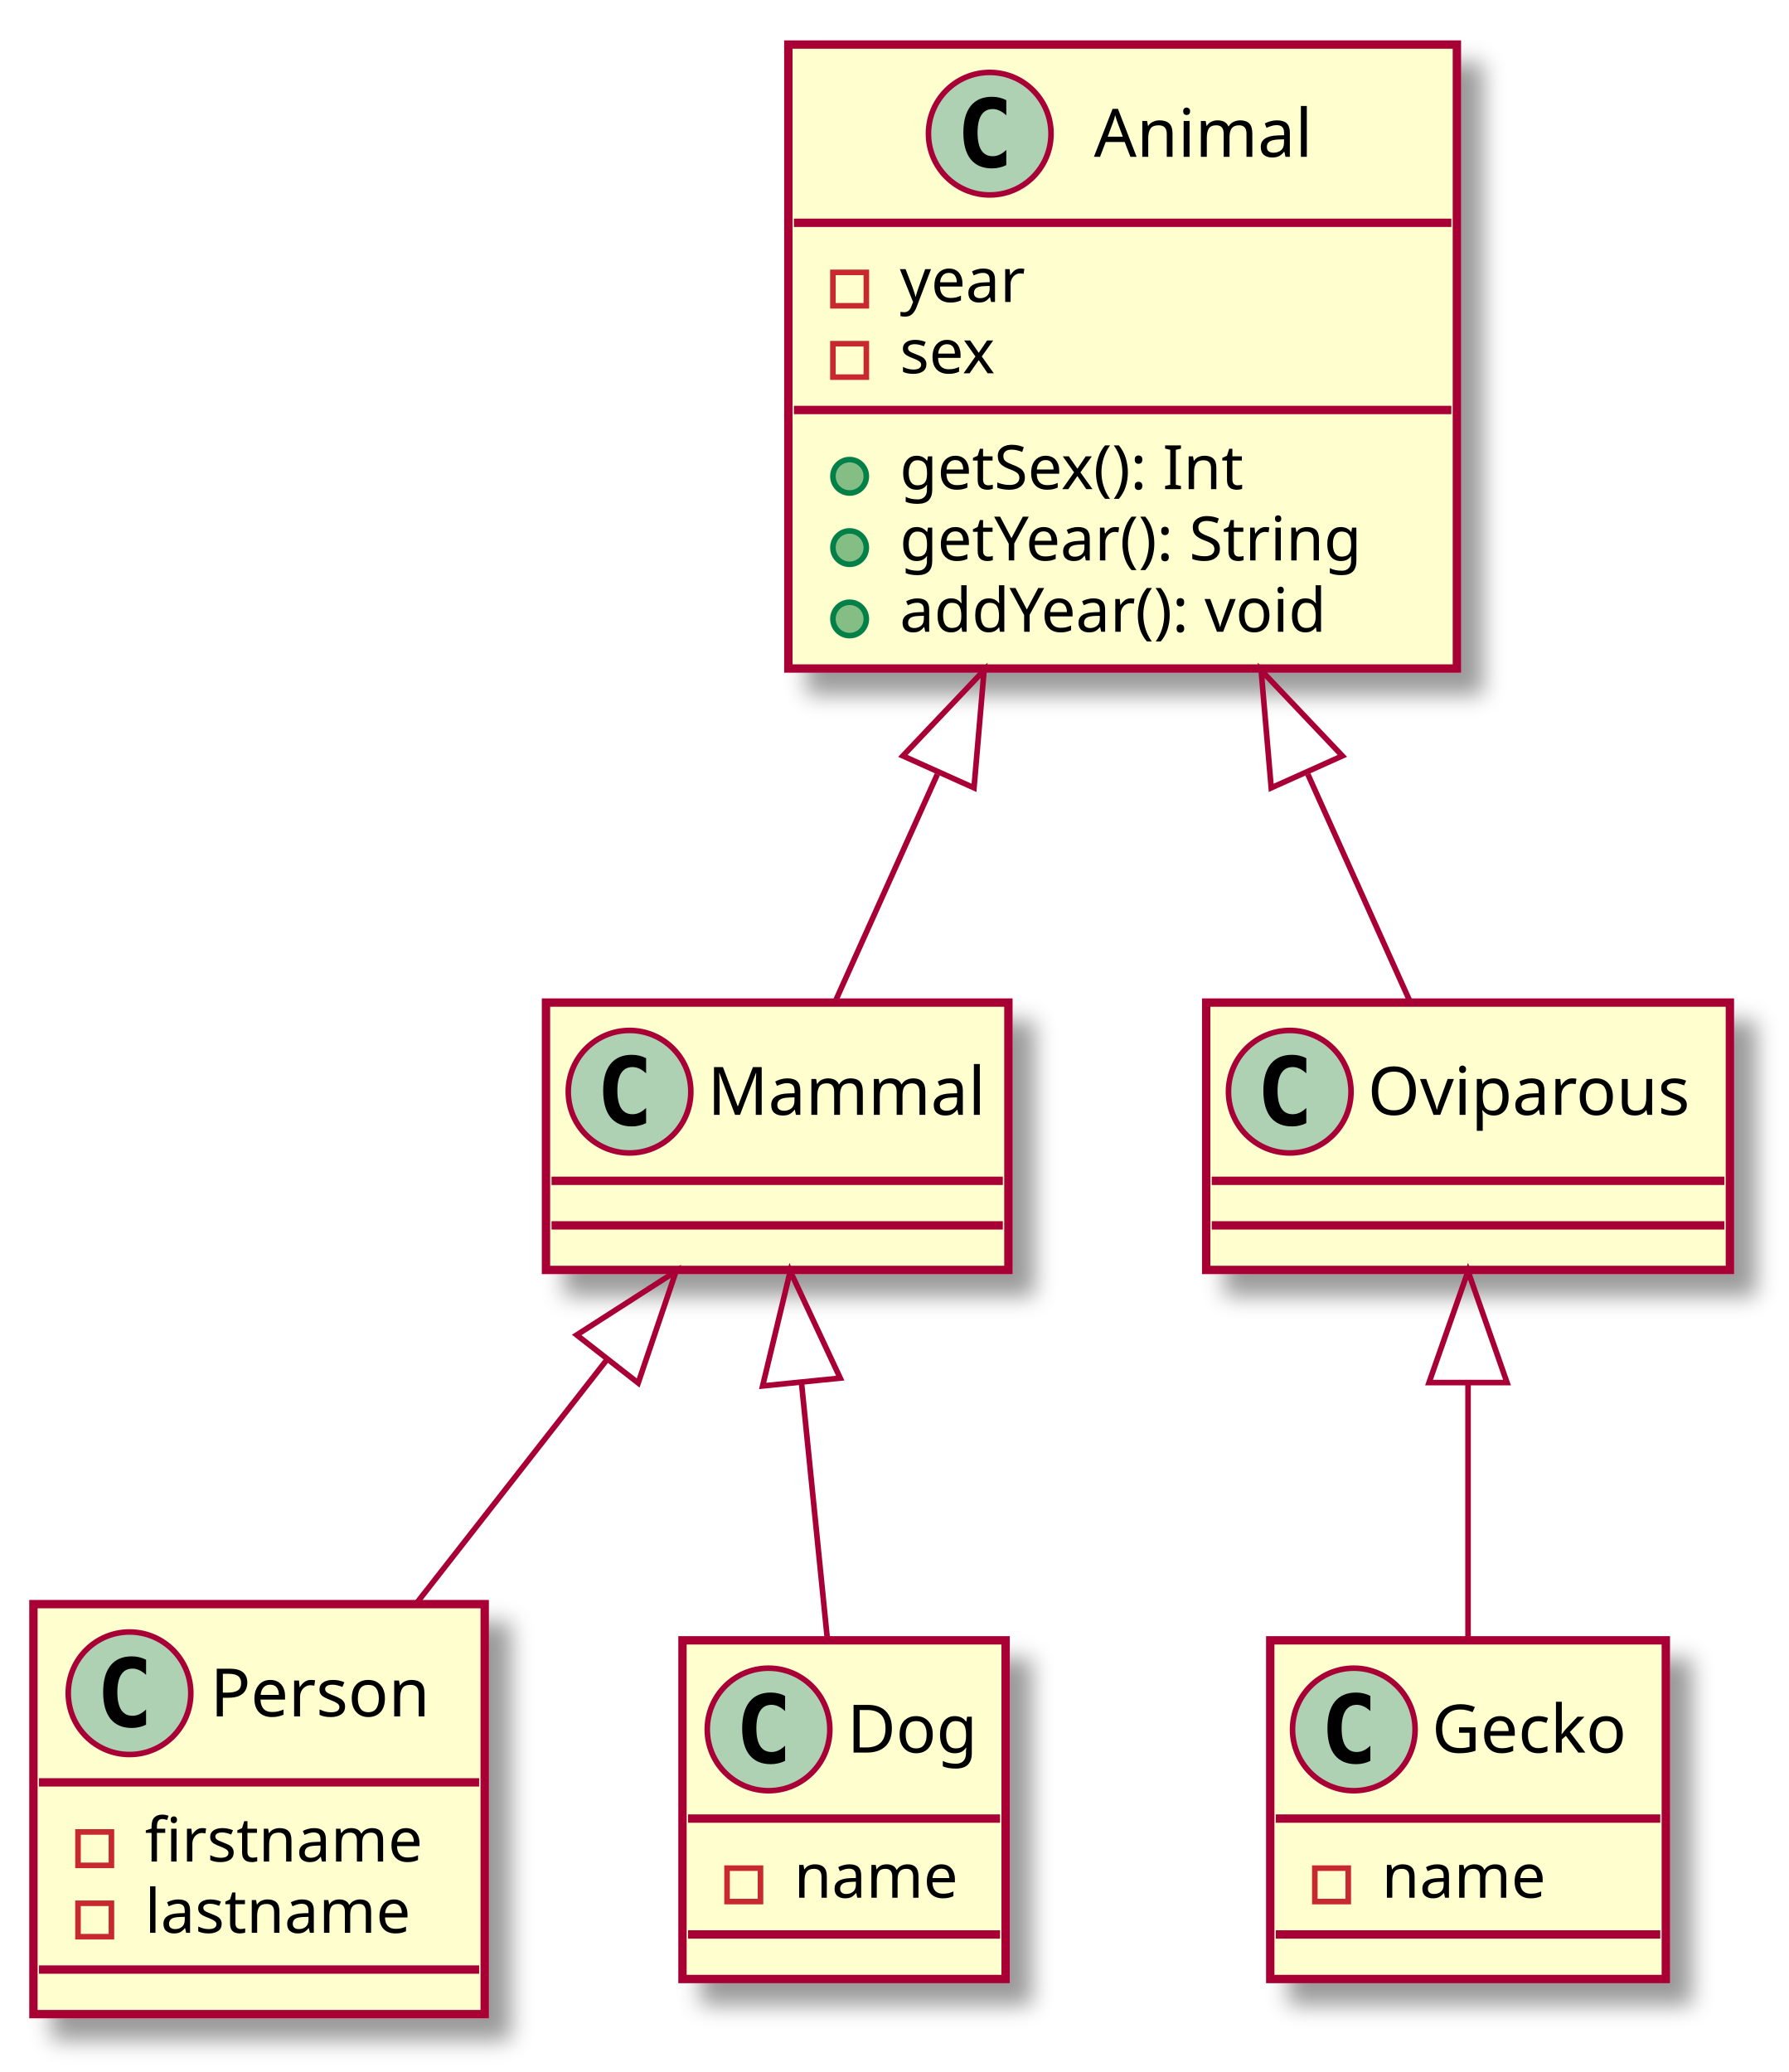
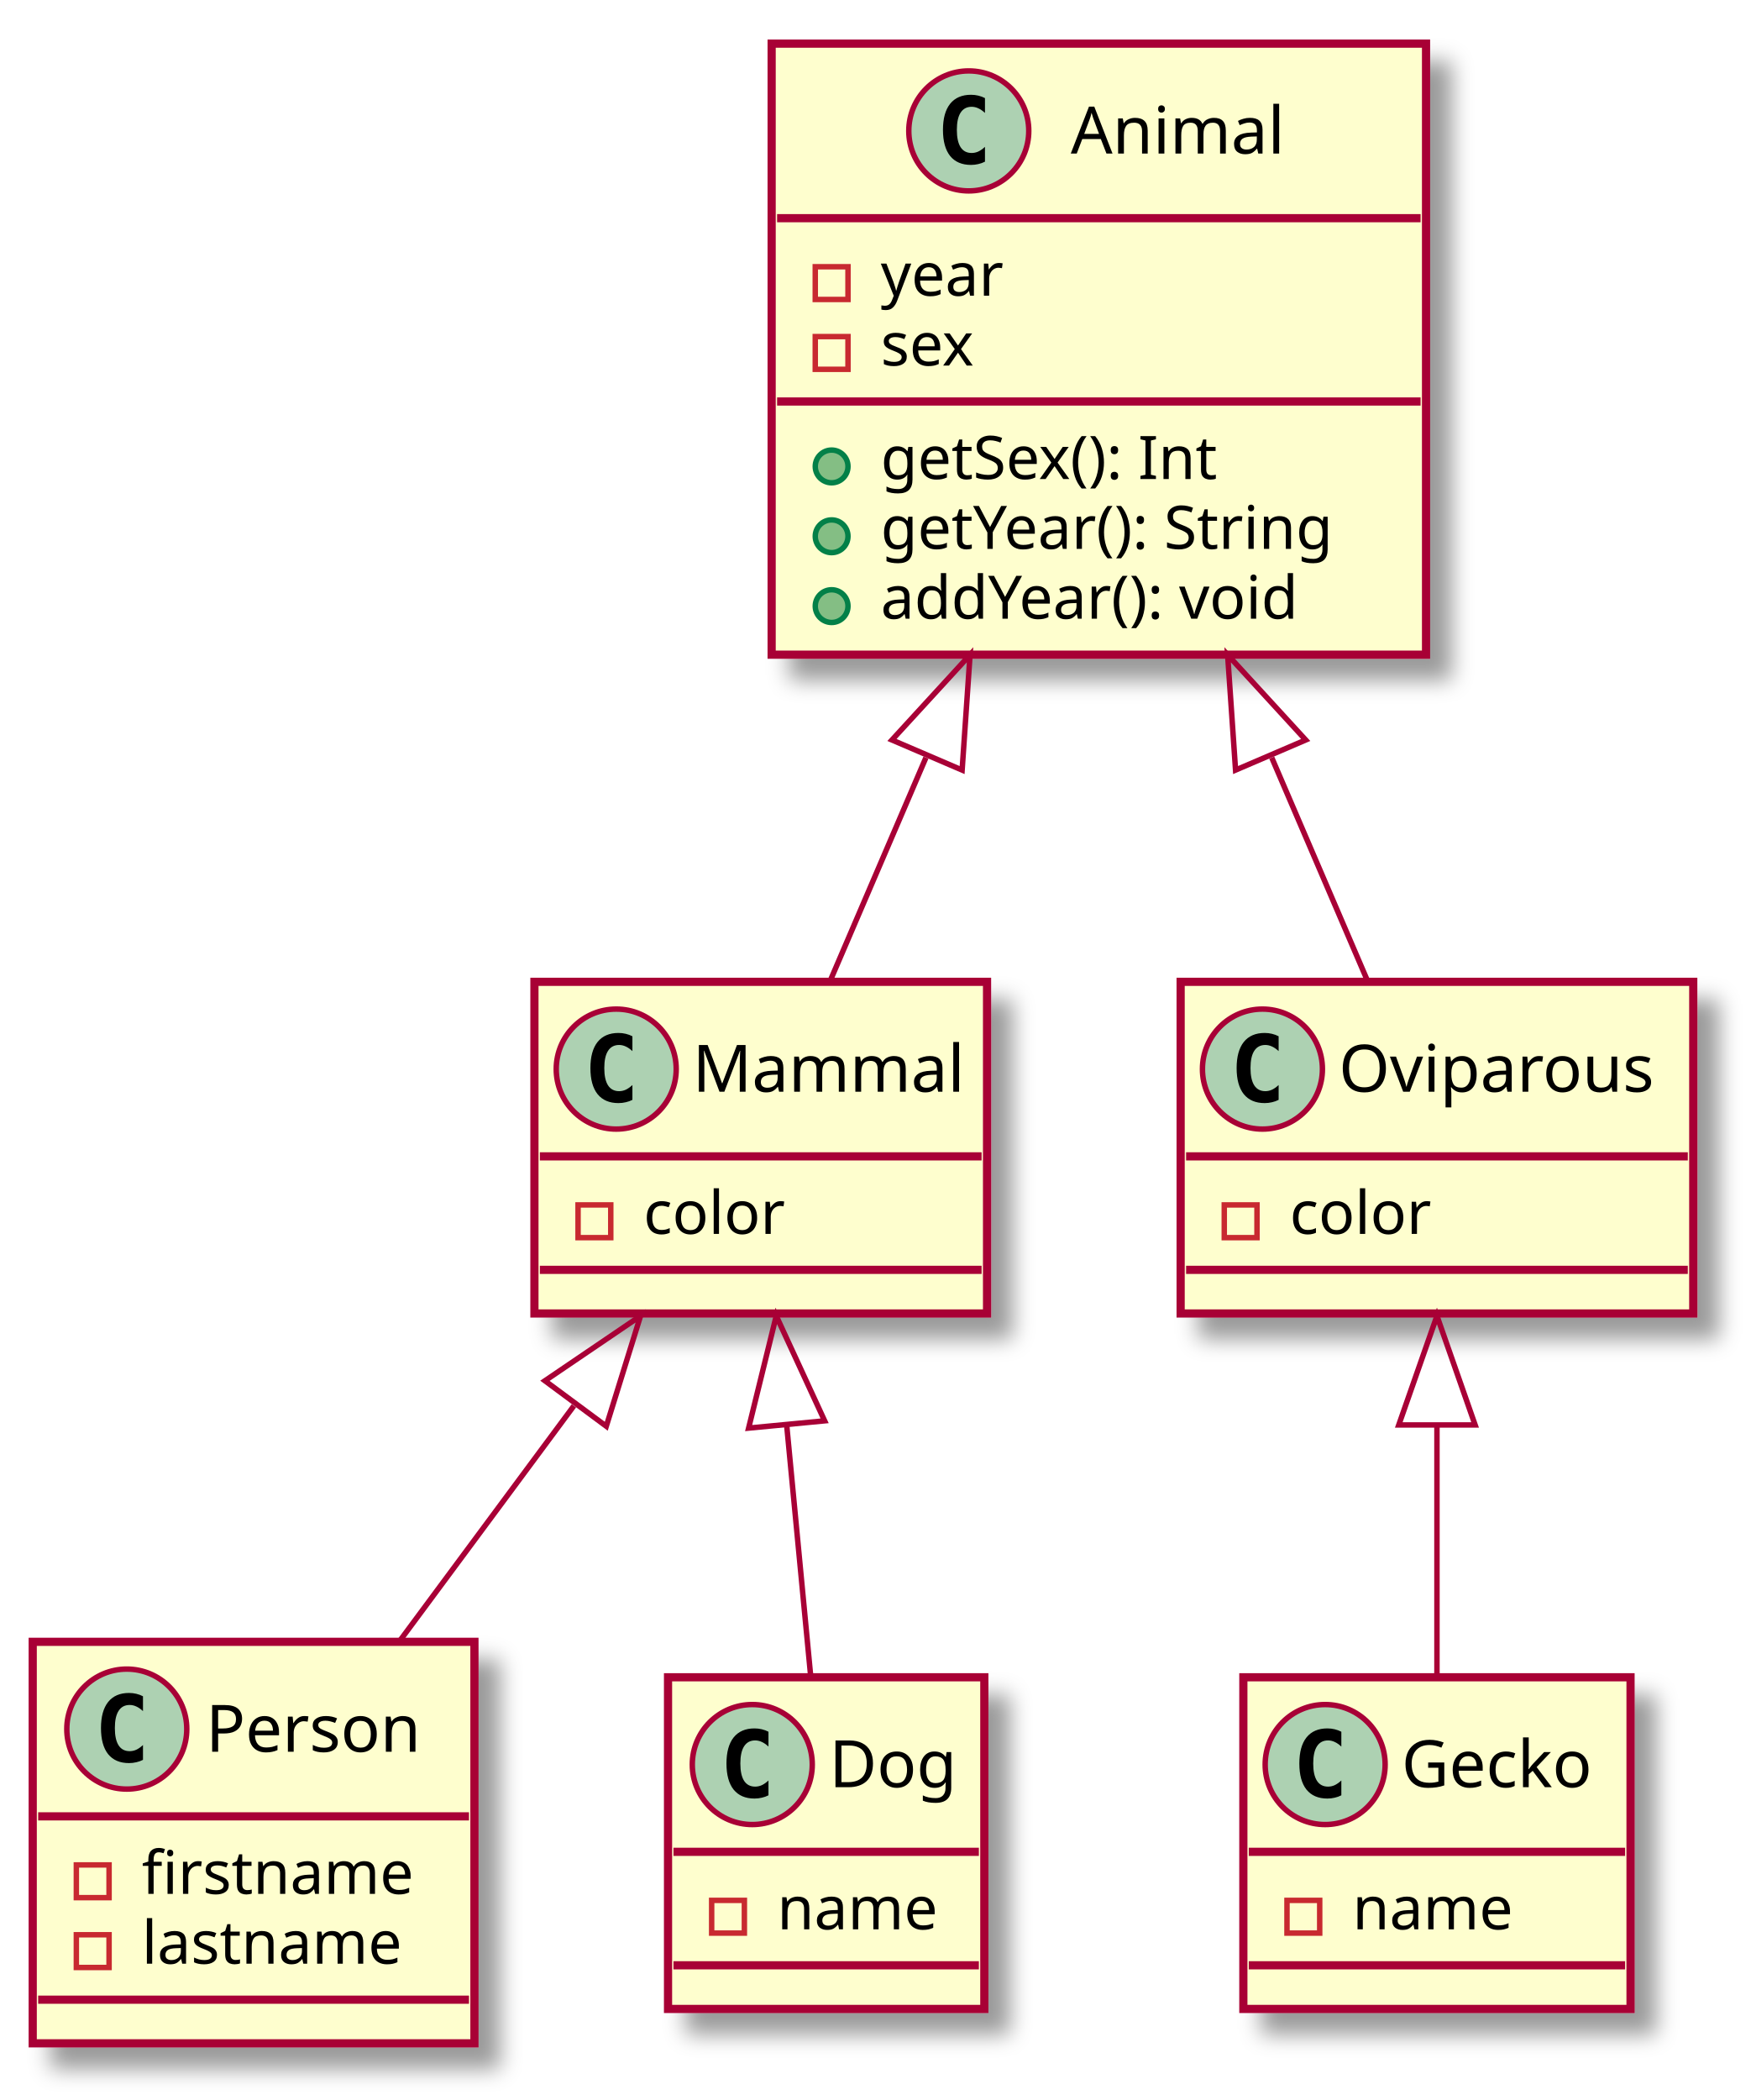
- <svg xmlns="http://www.w3.org/2000/svg" contentScriptType="application/ecmascript" contentStyleType="text/css" height="372px" preserveAspectRatio="none" style="width:321px;height:372px;" version="1.1" viewBox="0 0 321 372" width="321px" zoomAndPan="magnify">
+ <svg xmlns="http://www.w3.org/2000/svg" contentScriptType="application/ecmascript" contentStyleType="text/css" height="385px" preserveAspectRatio="none" style="width:321px;height:385px;" version="1.1" viewBox="0 0 321 385" width="321px" zoomAndPan="magnify">
  <defs>
-     <filter height="300%" id="f1apyoqlnazhfn" width="300%" x="-1" y="-1">
+     <filter height="300%" id="f10nyyidx9iipf" width="300%" x="-1" y="-1">
      <feGaussianBlur result="blurOut" stdDeviation="2.0" />
      <feColorMatrix in="blurOut" result="blurOut2" type="matrix" values="0 0 0 0 0 0 0 0 0 0 0 0 0 0 0 0 0 0 .4 0" />
      <feOffset dx="4.0" dy="4.0" in="blurOut2" result="blurOut3" />
      <feBlend in="SourceGraphic" in2="blurOut3" mode="normal" />
    </filter>
  </defs>
  <g>
-     <rect fill="#FEFECE" filter="url(#f1apyoqlnazhfn)" height="112.023" id="Animal" style="stroke: #A80036; stroke-width: 1.5;" width="120" x="141.5" y="8" />
+     <rect fill="#FEFECE" filter="url(#f10nyyidx9iipf)" height="112.023" id="Animal" style="stroke: #A80036; stroke-width: 1.5;" width="120" x="141.5" y="8" />
    <ellipse cx="177.65" cy="24" fill="#ADD1B2" rx="11" ry="11" style="stroke: #A80036; stroke-width: 1.0;" />
    <path d="M180.619,29.641 Q180.041,29.938 179.4,30.078 Q178.759,30.234 178.056,30.234 Q175.556,30.234 174.228,28.594 Q172.916,26.938 172.916,23.812 Q172.916,20.688 174.228,19.031 Q175.556,17.375 178.056,17.375 Q178.759,17.375 179.4,17.531 Q180.056,17.688 180.619,17.984 L180.619,20.703 Q179.994,20.125 179.4,19.859 Q178.806,19.578 178.181,19.578 Q176.838,19.578 176.15,20.656 Q175.463,21.719 175.463,23.812 Q175.463,25.906 176.15,26.984 Q176.838,28.047 178.181,28.047 Q178.806,28.047 179.4,27.781 Q179.994,27.5 180.619,26.922 L180.619,29.641 Z " />
    <text fill="#000000" font-family="sans-serif" font-size="12" lengthAdjust="spacingAndGlyphs" textLength="41" x="196.35" y="28.154">Animal</text>
    <line style="stroke: #A80036; stroke-width: 1.5;" x1="142.5" x2="260.5" y1="40" y2="40" />
    <rect fill="none" height="6" style="stroke: #C82930; stroke-width: 1.0;" width="6" x="149.5" y="48.902" />
    <text fill="#000000" font-family="sans-serif" font-size="11" lengthAdjust="spacingAndGlyphs" textLength="25" x="161.5" y="54.21">year</text>
    <rect fill="none" height="6" style="stroke: #C82930; stroke-width: 1.0;" width="6" x="149.5" y="61.707" />
    <text fill="#000000" font-family="sans-serif" font-size="11" lengthAdjust="spacingAndGlyphs" textLength="20" x="161.5" y="67.015">sex</text>
    <line style="stroke: #A80036; stroke-width: 1.5;" x1="142.5" x2="260.5" y1="73.609" y2="73.609" />
    <ellipse cx="152.5" cy="85.512" fill="#84BE84" rx="3" ry="3" style="stroke: #038048; stroke-width: 1.0;" />
    <text fill="#000000" font-family="sans-serif" font-size="11" lengthAdjust="spacingAndGlyphs" textLength="69" x="161.5" y="87.82">getSex(): Int</text>
    <ellipse cx="152.5" cy="98.316" fill="#84BE84" rx="3" ry="3" style="stroke: #038048; stroke-width: 1.0;" />
    <text fill="#000000" font-family="sans-serif" font-size="11" lengthAdjust="spacingAndGlyphs" textLength="94" x="161.5" y="100.624">getYear(): String</text>
    <ellipse cx="152.5" cy="111.121" fill="#84BE84" rx="3" ry="3" style="stroke: #038048; stroke-width: 1.0;" />
    <text fill="#000000" font-family="sans-serif" font-size="11" lengthAdjust="spacingAndGlyphs" textLength="86" x="161.5" y="113.429">addYear(): void</text>
-     <rect fill="#FEFECE" filter="url(#f1apyoqlnazhfn)" height="48" id="Mammal" style="stroke: #A80036; stroke-width: 1.5;" width="83" x="98" y="180" />
+     <rect fill="#FEFECE" filter="url(#f10nyyidx9iipf)" height="60.805" id="Mammal" style="stroke: #A80036; stroke-width: 1.5;" width="83" x="98" y="180" />
    <ellipse cx="113" cy="196" fill="#ADD1B2" rx="11" ry="11" style="stroke: #A80036; stroke-width: 1.0;" />
    <path d="M115.969,201.641 Q115.391,201.938 114.75,202.078 Q114.109,202.234 113.406,202.234 Q110.906,202.234 109.578,200.594 Q108.266,198.938 108.266,195.812 Q108.266,192.688 109.578,191.031 Q110.906,189.375 113.406,189.375 Q114.109,189.375 114.75,189.531 Q115.406,189.688 115.969,189.984 L115.969,192.703 Q115.344,192.125 114.75,191.859 Q114.156,191.578 113.531,191.578 Q112.188,191.578 111.5,192.656 Q110.812,193.719 110.812,195.812 Q110.812,197.906 111.5,198.984 Q112.188,200.047 113.531,200.047 Q114.156,200.047 114.75,199.781 Q115.344,199.5 115.969,198.922 L115.969,201.641 Z " />
    <text fill="#000000" font-family="sans-serif" font-size="12" lengthAdjust="spacingAndGlyphs" textLength="51" x="127" y="200.154">Mammal</text>
    <line style="stroke: #A80036; stroke-width: 1.5;" x1="99" x2="180" y1="212" y2="212" />
-     <line style="stroke: #A80036; stroke-width: 1.5;" x1="99" x2="180" y1="220" y2="220" />
-     <rect fill="#FEFECE" filter="url(#f1apyoqlnazhfn)" height="48" id="Oviparous" style="stroke: #A80036; stroke-width: 1.5;" width="94" x="216.5" y="180" />
+     <rect fill="none" height="6" style="stroke: #C82930; stroke-width: 1.0;" width="6" x="106" y="220.902" />
+     <text fill="#000000" font-family="sans-serif" font-size="11" lengthAdjust="spacingAndGlyphs" textLength="28" x="118" y="226.21">color</text>
+     <line style="stroke: #A80036; stroke-width: 1.5;" x1="99" x2="180" y1="232.805" y2="232.805" />
+     <rect fill="#FEFECE" filter="url(#f10nyyidx9iipf)" height="60.805" id="Oviparous" style="stroke: #A80036; stroke-width: 1.5;" width="94" x="216.5" y="180" />
    <ellipse cx="231.5" cy="196" fill="#ADD1B2" rx="11" ry="11" style="stroke: #A80036; stroke-width: 1.0;" />
    <path d="M234.469,201.641 Q233.891,201.938 233.25,202.078 Q232.609,202.234 231.906,202.234 Q229.406,202.234 228.078,200.594 Q226.766,198.938 226.766,195.812 Q226.766,192.688 228.078,191.031 Q229.406,189.375 231.906,189.375 Q232.609,189.375 233.25,189.531 Q233.906,189.688 234.469,189.984 L234.469,192.703 Q233.844,192.125 233.25,191.859 Q232.656,191.578 232.031,191.578 Q230.688,191.578 230,192.656 Q229.312,193.719 229.312,195.812 Q229.312,197.906 230,198.984 Q230.688,200.047 232.031,200.047 Q232.656,200.047 233.25,199.781 Q233.844,199.5 234.469,198.922 L234.469,201.641 Z " />
    <text fill="#000000" font-family="sans-serif" font-size="12" lengthAdjust="spacingAndGlyphs" textLength="62" x="245.5" y="200.154">Oviparous</text>
    <line style="stroke: #A80036; stroke-width: 1.5;" x1="217.5" x2="309.5" y1="212" y2="212" />
-     <line style="stroke: #A80036; stroke-width: 1.5;" x1="217.5" x2="309.5" y1="220" y2="220" />
-     <rect fill="#FEFECE" filter="url(#f1apyoqlnazhfn)" height="73.609" id="Person" style="stroke: #A80036; stroke-width: 1.5;" width="81" x="6" y="288" />
-     <ellipse cx="23.25" cy="304" fill="#ADD1B2" rx="11" ry="11" style="stroke: #A80036; stroke-width: 1.0;" />
-     <path d="M26.219,309.641 Q25.641,309.938 25,310.078 Q24.359,310.234 23.656,310.234 Q21.156,310.234 19.828,308.594 Q18.516,306.938 18.516,303.812 Q18.516,300.688 19.828,299.031 Q21.156,297.375 23.656,297.375 Q24.359,297.375 25,297.531 Q25.656,297.688 26.219,297.984 L26.219,300.703 Q25.594,300.125 25,299.859 Q24.406,299.578 23.781,299.578 Q22.438,299.578 21.75,300.656 Q21.062,301.719 21.062,303.812 Q21.062,305.906 21.75,306.984 Q22.438,308.047 23.781,308.047 Q24.406,308.047 25,307.781 Q25.594,307.5 26.219,306.922 L26.219,309.641 Z " />
-     <text fill="#000000" font-family="sans-serif" font-size="12" lengthAdjust="spacingAndGlyphs" textLength="44" x="37.75" y="308.154">Person</text>
-     <line style="stroke: #A80036; stroke-width: 1.5;" x1="7" x2="86" y1="320" y2="320" />
-     <rect fill="none" height="6" style="stroke: #C82930; stroke-width: 1.0;" width="6" x="14" y="328.902" />
-     <text fill="#000000" font-family="sans-serif" font-size="11" lengthAdjust="spacingAndGlyphs" textLength="55" x="26" y="334.21">firstname</text>
-     <rect fill="none" height="6" style="stroke: #C82930; stroke-width: 1.0;" width="6" x="14" y="341.707" />
-     <text fill="#000000" font-family="sans-serif" font-size="11" lengthAdjust="spacingAndGlyphs" textLength="53" x="26" y="347.015">lastname</text>
-     <line style="stroke: #A80036; stroke-width: 1.5;" x1="7" x2="86" y1="353.609" y2="353.609" />
-     <rect fill="#FEFECE" filter="url(#f1apyoqlnazhfn)" height="60.805" id="Dog" style="stroke: #A80036; stroke-width: 1.5;" width="58" x="122.5" y="294.5" />
-     <ellipse cx="137.95" cy="310.5" fill="#ADD1B2" rx="11" ry="11" style="stroke: #A80036; stroke-width: 1.0;" />
-     <path d="M140.919,316.141 Q140.341,316.438 139.7,316.578 Q139.059,316.734 138.356,316.734 Q135.856,316.734 134.528,315.094 Q133.216,313.438 133.216,310.312 Q133.216,307.188 134.528,305.531 Q135.856,303.875 138.356,303.875 Q139.059,303.875 139.7,304.031 Q140.356,304.188 140.919,304.484 L140.919,307.203 Q140.294,306.625 139.7,306.359 Q139.106,306.078 138.481,306.078 Q137.137,306.078 136.45,307.156 Q135.762,308.219 135.762,310.312 Q135.762,312.406 136.45,313.484 Q137.137,314.547 138.481,314.547 Q139.106,314.547 139.7,314.281 Q140.294,314 140.919,313.422 L140.919,316.141 Z " />
-     <text fill="#000000" font-family="sans-serif" font-size="12" lengthAdjust="spacingAndGlyphs" textLength="25" x="152.05" y="314.654">Dog</text>
-     <line style="stroke: #A80036; stroke-width: 1.5;" x1="123.5" x2="179.5" y1="326.5" y2="326.5" />
-     <rect fill="none" height="6" style="stroke: #C82930; stroke-width: 1.0;" width="6" x="130.5" y="335.402" />
-     <text fill="#000000" font-family="sans-serif" font-size="11" lengthAdjust="spacingAndGlyphs" textLength="32" x="142.5" y="340.71">name</text>
-     <line style="stroke: #A80036; stroke-width: 1.5;" x1="123.5" x2="179.5" y1="347.305" y2="347.305" />
-     <rect fill="#FEFECE" filter="url(#f1apyoqlnazhfn)" height="60.805" id="Gecko" style="stroke: #A80036; stroke-width: 1.5;" width="71" x="228" y="294.5" />
-     <ellipse cx="243" cy="310.5" fill="#ADD1B2" rx="11" ry="11" style="stroke: #A80036; stroke-width: 1.0;" />
-     <path d="M245.969,316.141 Q245.391,316.438 244.75,316.578 Q244.109,316.734 243.406,316.734 Q240.906,316.734 239.578,315.094 Q238.266,313.438 238.266,310.312 Q238.266,307.188 239.578,305.531 Q240.906,303.875 243.406,303.875 Q244.109,303.875 244.75,304.031 Q245.406,304.188 245.969,304.484 L245.969,307.203 Q245.344,306.625 244.75,306.359 Q244.156,306.078 243.531,306.078 Q242.188,306.078 241.5,307.156 Q240.812,308.219 240.812,310.312 Q240.812,312.406 241.5,313.484 Q242.188,314.547 243.531,314.547 Q244.156,314.547 244.75,314.281 Q245.344,314 245.969,313.422 L245.969,316.141 Z " />
-     <text fill="#000000" font-family="sans-serif" font-size="12" lengthAdjust="spacingAndGlyphs" textLength="39" x="257" y="314.654">Gecko</text>
-     <line style="stroke: #A80036; stroke-width: 1.5;" x1="229" x2="298" y1="326.5" y2="326.5" />
-     <rect fill="none" height="6" style="stroke: #C82930; stroke-width: 1.0;" width="6" x="236" y="335.402" />
-     <text fill="#000000" font-family="sans-serif" font-size="11" lengthAdjust="spacingAndGlyphs" textLength="32" x="248" y="340.71">name</text>
-     <line style="stroke: #A80036; stroke-width: 1.5;" x1="229" x2="298" y1="347.305" y2="347.305" />
-     <path d="M168.248,139.013 C161.608,153.792 155.107,168.262 149.971,179.693 " fill="none" id="Animal-Mammal" style="stroke: #A80036; stroke-width: 1.0;" />
-     <polygon fill="none" points="162.058,135.709,176.639,120.335,174.828,141.447,162.058,135.709" style="stroke: #A80036; stroke-width: 1.0;" />
-     <path d="M234.752,139.013 C241.392,153.792 247.893,168.262 253.029,179.693 " fill="none" id="Animal-Oviparous" style="stroke: #A80036; stroke-width: 1.0;" />
-     <polygon fill="none" points="228.172,141.447,226.361,120.335,240.942,135.709,228.172,141.447" style="stroke: #A80036; stroke-width: 1.0;" />
-     <path d="M108.842,244.229 C97.891,258.242 85.607,273.959 74.858,287.714 " fill="none" id="Mammal-Person" style="stroke: #A80036; stroke-width: 1.0;" />
-     <polygon fill="none" points="103.517,239.675,121.348,228.227,114.548,248.296,103.517,239.675" style="stroke: #A80036; stroke-width: 1.0;" />
-     <path d="M143.849,248.131 C145.402,263.526 147.114,280.507 148.525,294.493 " fill="none" id="Mammal-Dog" style="stroke: #A80036; stroke-width: 1.0;" />
-     <polygon fill="none" points="136.884,248.828,141.842,228.227,150.814,247.424,136.884,248.828" style="stroke: #A80036; stroke-width: 1.0;" />
-     <path d="M263.5,248.395 C263.5,263.72 263.5,280.587 263.5,294.493 " fill="none" id="Oviparous-Gecko" style="stroke: #A80036; stroke-width: 1.0;" />
-     <polygon fill="none" points="256.5,248.227,263.5,228.227,270.5,248.227,256.5,248.227" style="stroke: #A80036; stroke-width: 1.0;" />
+     <rect fill="none" height="6" style="stroke: #C82930; stroke-width: 1.0;" width="6" x="224.5" y="220.902" />
+     <text fill="#000000" font-family="sans-serif" font-size="11" lengthAdjust="spacingAndGlyphs" textLength="28" x="236.5" y="226.21">color</text>
+     <line style="stroke: #A80036; stroke-width: 1.5;" x1="217.5" x2="309.5" y1="232.805" y2="232.805" />
+     <rect fill="#FEFECE" filter="url(#f10nyyidx9iipf)" height="73.609" id="Person" style="stroke: #A80036; stroke-width: 1.5;" width="81" x="6" y="301" />
+     <ellipse cx="23.25" cy="317" fill="#ADD1B2" rx="11" ry="11" style="stroke: #A80036; stroke-width: 1.0;" />
+     <path d="M26.219,322.641 Q25.641,322.938 25,323.078 Q24.359,323.234 23.656,323.234 Q21.156,323.234 19.828,321.594 Q18.516,319.938 18.516,316.812 Q18.516,313.688 19.828,312.031 Q21.156,310.375 23.656,310.375 Q24.359,310.375 25,310.531 Q25.656,310.688 26.219,310.984 L26.219,313.703 Q25.594,313.125 25,312.859 Q24.406,312.578 23.781,312.578 Q22.438,312.578 21.75,313.656 Q21.062,314.719 21.062,316.812 Q21.062,318.906 21.75,319.984 Q22.438,321.047 23.781,321.047 Q24.406,321.047 25,320.781 Q25.594,320.5 26.219,319.922 L26.219,322.641 Z " />
+     <text fill="#000000" font-family="sans-serif" font-size="12" lengthAdjust="spacingAndGlyphs" textLength="44" x="37.75" y="321.154">Person</text>
+     <line style="stroke: #A80036; stroke-width: 1.5;" x1="7" x2="86" y1="333" y2="333" />
+     <rect fill="none" height="6" style="stroke: #C82930; stroke-width: 1.0;" width="6" x="14" y="341.902" />
+     <text fill="#000000" font-family="sans-serif" font-size="11" lengthAdjust="spacingAndGlyphs" textLength="55" x="26" y="347.21">firstname</text>
+     <rect fill="none" height="6" style="stroke: #C82930; stroke-width: 1.0;" width="6" x="14" y="354.707" />
+     <text fill="#000000" font-family="sans-serif" font-size="11" lengthAdjust="spacingAndGlyphs" textLength="53" x="26" y="360.015">lastname</text>
+     <line style="stroke: #A80036; stroke-width: 1.5;" x1="7" x2="86" y1="366.609" y2="366.609" />
+     <rect fill="#FEFECE" filter="url(#f10nyyidx9iipf)" height="60.805" id="Dog" style="stroke: #A80036; stroke-width: 1.5;" width="58" x="122.5" y="307.5" />
+     <ellipse cx="137.95" cy="323.5" fill="#ADD1B2" rx="11" ry="11" style="stroke: #A80036; stroke-width: 1.0;" />
+     <path d="M140.919,329.141 Q140.341,329.438 139.7,329.578 Q139.059,329.734 138.356,329.734 Q135.856,329.734 134.528,328.094 Q133.216,326.438 133.216,323.312 Q133.216,320.188 134.528,318.531 Q135.856,316.875 138.356,316.875 Q139.059,316.875 139.7,317.031 Q140.356,317.188 140.919,317.484 L140.919,320.203 Q140.294,319.625 139.7,319.359 Q139.106,319.078 138.481,319.078 Q137.137,319.078 136.45,320.156 Q135.762,321.219 135.762,323.312 Q135.762,325.406 136.45,326.484 Q137.137,327.547 138.481,327.547 Q139.106,327.547 139.7,327.281 Q140.294,327 140.919,326.422 L140.919,329.141 Z " />
+     <text fill="#000000" font-family="sans-serif" font-size="12" lengthAdjust="spacingAndGlyphs" textLength="25" x="152.05" y="327.654">Dog</text>
+     <line style="stroke: #A80036; stroke-width: 1.5;" x1="123.5" x2="179.5" y1="339.5" y2="339.5" />
+     <rect fill="none" height="6" style="stroke: #C82930; stroke-width: 1.0;" width="6" x="130.5" y="348.402" />
+     <text fill="#000000" font-family="sans-serif" font-size="11" lengthAdjust="spacingAndGlyphs" textLength="32" x="142.5" y="353.71">name</text>
+     <line style="stroke: #A80036; stroke-width: 1.5;" x1="123.5" x2="179.5" y1="360.305" y2="360.305" />
+     <rect fill="#FEFECE" filter="url(#f10nyyidx9iipf)" height="60.805" id="Gecko" style="stroke: #A80036; stroke-width: 1.5;" width="71" x="228" y="307.5" />
+     <ellipse cx="243" cy="323.5" fill="#ADD1B2" rx="11" ry="11" style="stroke: #A80036; stroke-width: 1.0;" />
+     <path d="M245.969,329.141 Q245.391,329.438 244.75,329.578 Q244.109,329.734 243.406,329.734 Q240.906,329.734 239.578,328.094 Q238.266,326.438 238.266,323.312 Q238.266,320.188 239.578,318.531 Q240.906,316.875 243.406,316.875 Q244.109,316.875 244.75,317.031 Q245.406,317.188 245.969,317.484 L245.969,320.203 Q245.344,319.625 244.75,319.359 Q244.156,319.078 243.531,319.078 Q242.188,319.078 241.5,320.156 Q240.812,321.219 240.812,323.312 Q240.812,325.406 241.5,326.484 Q242.188,327.547 243.531,327.547 Q244.156,327.547 244.75,327.281 Q245.344,327 245.969,326.422 L245.969,329.141 Z " />
+     <text fill="#000000" font-family="sans-serif" font-size="12" lengthAdjust="spacingAndGlyphs" textLength="39" x="257" y="327.654">Gecko</text>
+     <line style="stroke: #A80036; stroke-width: 1.5;" x1="229" x2="298" y1="339.5" y2="339.5" />
+     <rect fill="none" height="6" style="stroke: #C82930; stroke-width: 1.0;" width="6" x="236" y="348.402" />
+     <text fill="#000000" font-family="sans-serif" font-size="11" lengthAdjust="spacingAndGlyphs" textLength="32" x="248" y="353.71">name</text>
+     <line style="stroke: #A80036; stroke-width: 1.5;" x1="229" x2="298" y1="360.305" y2="360.305" />
+     <path d="M169.793,138.898 C163.592,153.351 157.428,167.716 152.295,179.679 " fill="none" id="Animal-Mammal" style="stroke: #A80036; stroke-width: 1.0;" />
+     <polygon fill="none" points="163.565,135.661,177.884,120.041,176.43,141.181,163.565,135.661" style="stroke: #A80036; stroke-width: 1.0;" />
+     <path d="M233.207,138.898 C239.408,153.351 245.572,167.716 250.705,179.679 " fill="none" id="Animal-Oviparous" style="stroke: #A80036; stroke-width: 1.0;" />
+     <polygon fill="none" points="226.57,141.181,225.116,120.041,239.435,135.661,226.57,141.181" style="stroke: #A80036; stroke-width: 1.0;" />
+     <path d="M105.237,257.736 C94.721,271.928 83.305,287.333 73.359,300.755 " fill="none" id="Mammal-Person" style="stroke: #A80036; stroke-width: 1.0;" />
+     <polygon fill="none" points="99.928,253.143,117.46,241.242,111.177,261.478,99.928,253.143" style="stroke: #A80036; stroke-width: 1.0;" />
+     <path d="M144.25,261.181 C145.749,276.857 147.357,293.671 148.677,307.472 " fill="none" id="Mammal-Dog" style="stroke: #A80036; stroke-width: 1.0;" />
+     <polygon fill="none" points="137.279,261.817,142.344,241.242,151.216,260.485,137.279,261.817" style="stroke: #A80036; stroke-width: 1.0;" />
+     <path d="M263.5,261.447 C263.5,277.047 263.5,293.749 263.5,307.472 " fill="none" id="Oviparous-Gecko" style="stroke: #A80036; stroke-width: 1.0;" />
+     <polygon fill="none" points="256.5,261.242,263.5,241.242,270.5,261.242,256.5,261.242" style="stroke: #A80036; stroke-width: 1.0;" />
  </g>
</svg>
